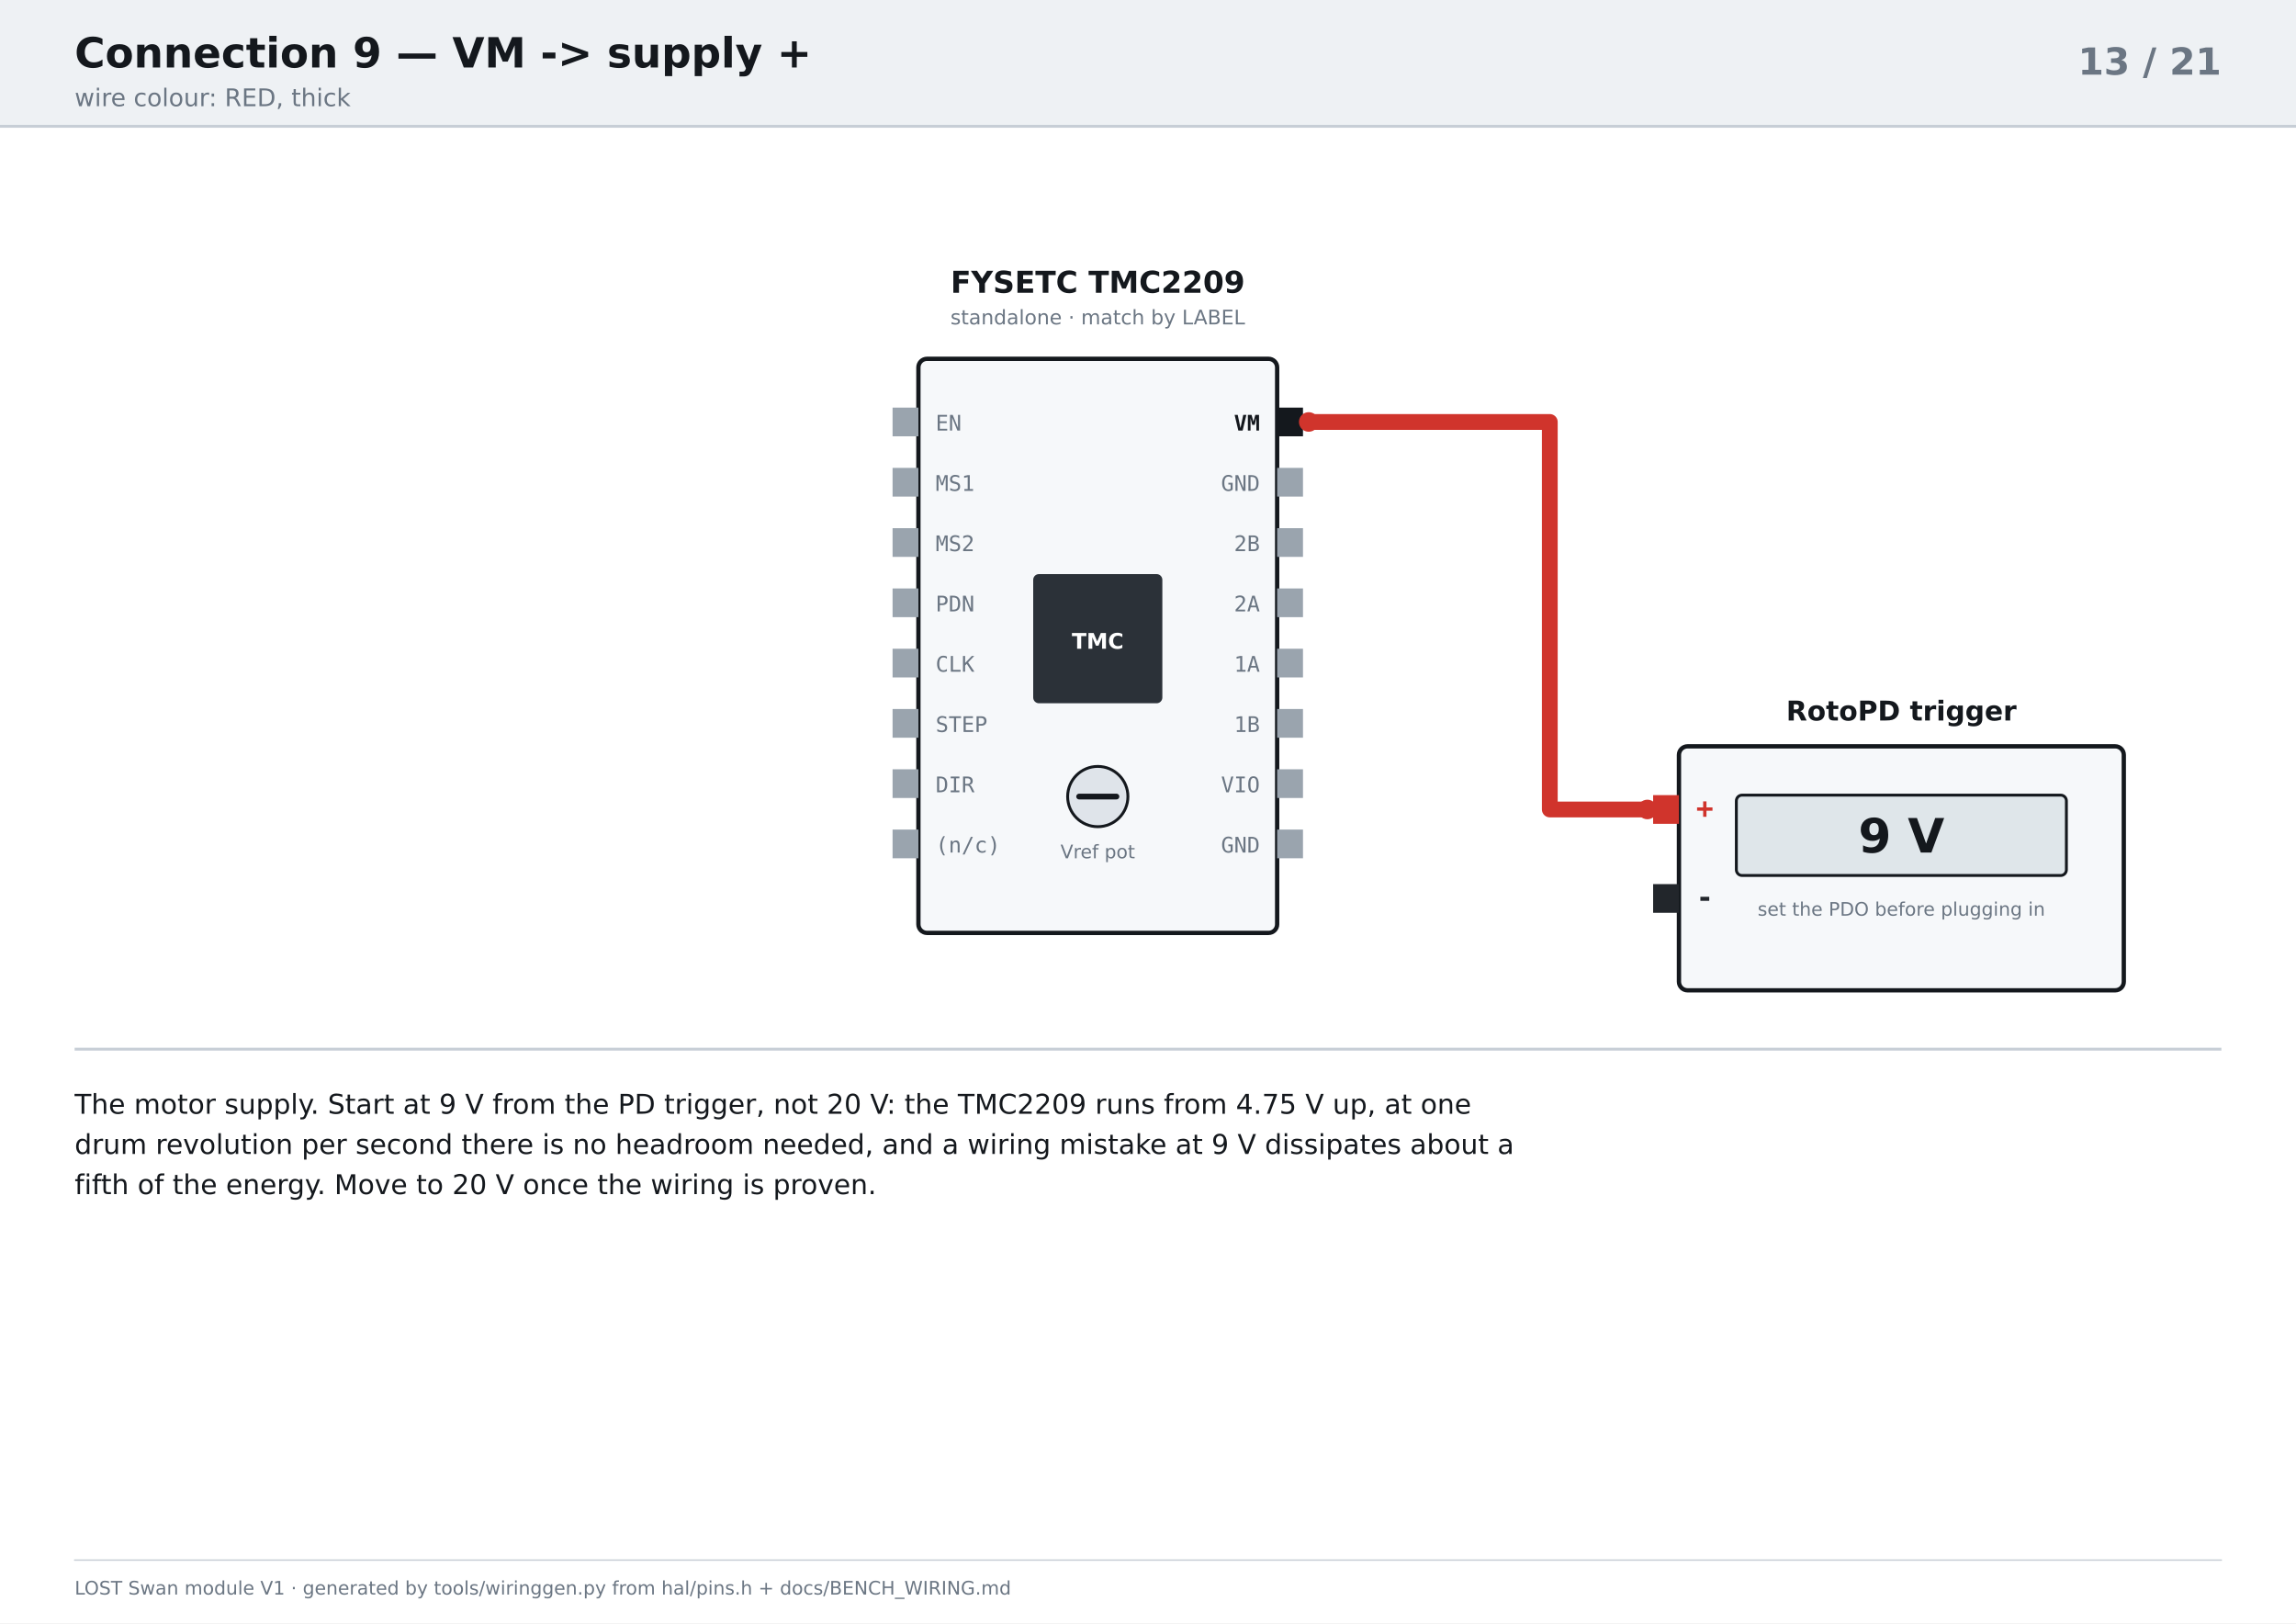
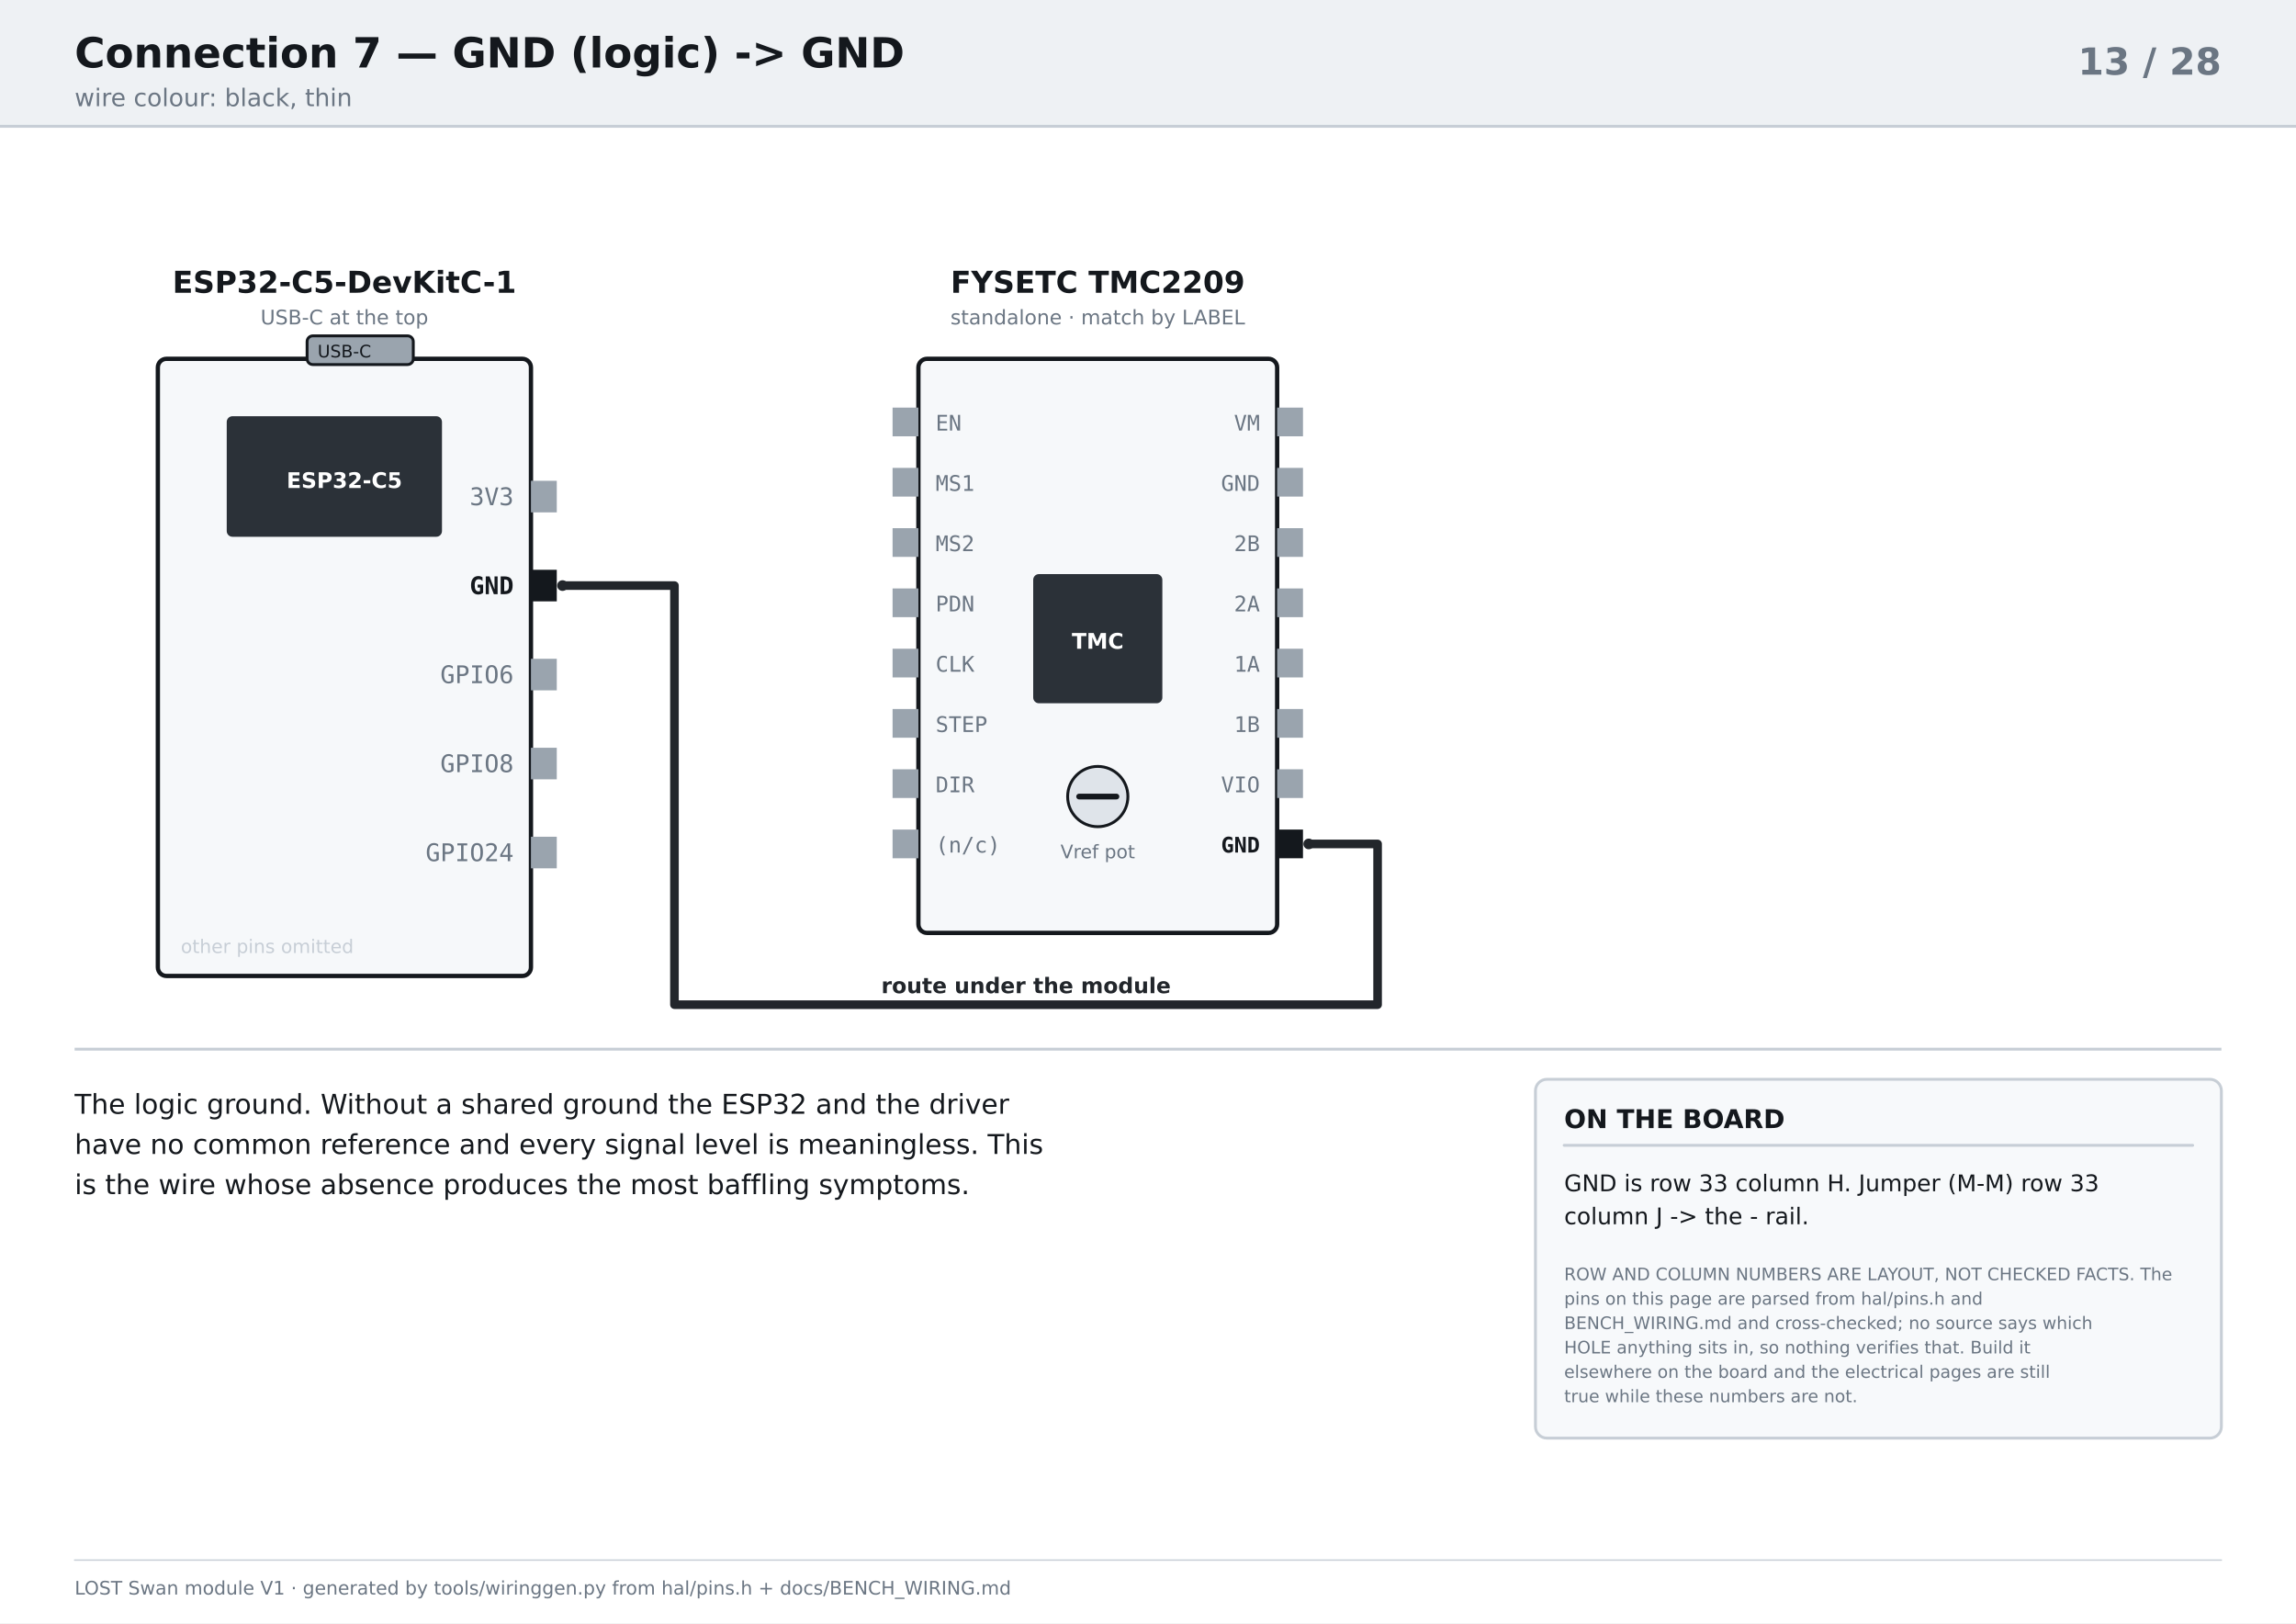
<svg xmlns="http://www.w3.org/2000/svg" width="1600" height="1131" viewBox="0 0 1600 1131">
  <rect width="1600" height="1131" fill="#ffffff" />
  <rect x="0" y="0" width="1600" height="88" fill="#eef1f4" />
  <line x1="0" y1="88" x2="1600" y2="88" stroke="#c7ced6" stroke-width="2" />
-   <text x="52" y="47" font-family="DejaVu Sans, Verdana, Geneva, sans-serif" font-size="29" fill="#14181d" text-anchor="start" font-weight="bold">Connection 9  —  VM  -&gt;  supply  +</text>
-   <text x="52" y="74" font-family="DejaVu Sans, Verdana, Geneva, sans-serif" font-size="17" fill="#6b7683" text-anchor="start" font-weight="normal">wire colour: RED, thick</text>
-   <text x="1548" y="52" font-family="DejaVu Sans, Verdana, Geneva, sans-serif" font-size="26" fill="#6b7683" text-anchor="end" font-weight="bold">13 / 21</text>
+   <text x="52" y="47" font-family="DejaVu Sans, Verdana, Geneva, sans-serif" font-size="29" fill="#14181d" text-anchor="start" font-weight="bold">Connection 7  —  GND (logic)  -&gt;  GND</text>
+   <text x="52" y="74" font-family="DejaVu Sans, Verdana, Geneva, sans-serif" font-size="17" fill="#6b7683" text-anchor="start" font-weight="normal">wire colour: black, thin</text>
+   <text x="1548" y="52" font-family="DejaVu Sans, Verdana, Geneva, sans-serif" font-size="26" fill="#6b7683" text-anchor="end" font-weight="bold">13 / 28</text>
  <rect x="640" y="250" width="250" height="400" rx="6" fill="#f6f8fa" stroke="#14181d" stroke-width="3" />
  <text x="765" y="204" font-family="DejaVu Sans, Verdana, Geneva, sans-serif" font-size="21" fill="#14181d" text-anchor="middle" font-weight="bold">FYSETC TMC2209</text>
  <text x="765" y="226" font-family="DejaVu Sans, Verdana, Geneva, sans-serif" font-size="14" fill="#6b7683" text-anchor="middle" font-weight="normal">standalone  ·  match by LABEL</text>
  <rect x="720" y="400" width="90" height="90" rx="4" fill="#2b3138" stroke="none" stroke-width="2" />
  <text x="765" y="452" font-family="DejaVu Sans, Verdana, Geneva, sans-serif" font-size="15" fill="#ffffff" text-anchor="middle" font-weight="bold">TMC</text>
  <circle cx="765" cy="555" r="21" fill="#dfe4ea" stroke="#14181d" stroke-width="2" />
  <line x1="752" y1="555" x2="778" y2="555" stroke="#14181d" stroke-width="4" stroke-linecap="round" />
  <text x="765" y="598" font-family="DejaVu Sans, Verdana, Geneva, sans-serif" font-size="13" fill="#6b7683" text-anchor="middle" font-weight="normal">Vref pot</text>
  <rect x="622" y="284" width="18" height="20" rx="0" fill="#9aa4ae" stroke="none" stroke-width="2" />
  <text x="652" y="300" font-family="DejaVu Sans Mono, Consolas, monospace" font-size="15" fill="#6b7683" text-anchor="start" font-weight="normal">EN</text>
  <rect x="622" y="326" width="18" height="20" rx="0" fill="#9aa4ae" stroke="none" stroke-width="2" />
  <text x="652" y="342" font-family="DejaVu Sans Mono, Consolas, monospace" font-size="15" fill="#6b7683" text-anchor="start" font-weight="normal">MS1</text>
  <rect x="622" y="368" width="18" height="20" rx="0" fill="#9aa4ae" stroke="none" stroke-width="2" />
  <text x="652" y="384" font-family="DejaVu Sans Mono, Consolas, monospace" font-size="15" fill="#6b7683" text-anchor="start" font-weight="normal">MS2</text>
  <rect x="622" y="410" width="18" height="20" rx="0" fill="#9aa4ae" stroke="none" stroke-width="2" />
  <text x="652" y="426" font-family="DejaVu Sans Mono, Consolas, monospace" font-size="15" fill="#6b7683" text-anchor="start" font-weight="normal">PDN</text>
  <rect x="622" y="452" width="18" height="20" rx="0" fill="#9aa4ae" stroke="none" stroke-width="2" />
  <text x="652" y="468" font-family="DejaVu Sans Mono, Consolas, monospace" font-size="15" fill="#6b7683" text-anchor="start" font-weight="normal">CLK</text>
  <rect x="622" y="494" width="18" height="20" rx="0" fill="#9aa4ae" stroke="none" stroke-width="2" />
  <text x="652" y="510" font-family="DejaVu Sans Mono, Consolas, monospace" font-size="15" fill="#6b7683" text-anchor="start" font-weight="normal">STEP</text>
  <rect x="622" y="536" width="18" height="20" rx="0" fill="#9aa4ae" stroke="none" stroke-width="2" />
  <text x="652" y="552" font-family="DejaVu Sans Mono, Consolas, monospace" font-size="15" fill="#6b7683" text-anchor="start" font-weight="normal">DIR</text>
  <rect x="622" y="578" width="18" height="20" rx="0" fill="#9aa4ae" stroke="none" stroke-width="2" />
  <text x="652" y="594" font-family="DejaVu Sans Mono, Consolas, monospace" font-size="15" fill="#6b7683" text-anchor="start" font-weight="normal">(n/c)</text>
-   <rect x="890" y="284" width="18" height="20" rx="0" fill="#14181d" stroke="none" stroke-width="2" />
-   <text x="878" y="300" font-family="DejaVu Sans Mono, Consolas, monospace" font-size="15" fill="#14181d" text-anchor="end" font-weight="bold">VM</text>
+   <rect x="890" y="284" width="18" height="20" rx="0" fill="#9aa4ae" stroke="none" stroke-width="2" />
+   <text x="878" y="300" font-family="DejaVu Sans Mono, Consolas, monospace" font-size="15" fill="#6b7683" text-anchor="end" font-weight="normal">VM</text>
  <rect x="890" y="326" width="18" height="20" rx="0" fill="#9aa4ae" stroke="none" stroke-width="2" />
  <text x="878" y="342" font-family="DejaVu Sans Mono, Consolas, monospace" font-size="15" fill="#6b7683" text-anchor="end" font-weight="normal">GND</text>
  <rect x="890" y="368" width="18" height="20" rx="0" fill="#9aa4ae" stroke="none" stroke-width="2" />
  <text x="878" y="384" font-family="DejaVu Sans Mono, Consolas, monospace" font-size="15" fill="#6b7683" text-anchor="end" font-weight="normal">2B</text>
  <rect x="890" y="410" width="18" height="20" rx="0" fill="#9aa4ae" stroke="none" stroke-width="2" />
  <text x="878" y="426" font-family="DejaVu Sans Mono, Consolas, monospace" font-size="15" fill="#6b7683" text-anchor="end" font-weight="normal">2A</text>
  <rect x="890" y="452" width="18" height="20" rx="0" fill="#9aa4ae" stroke="none" stroke-width="2" />
  <text x="878" y="468" font-family="DejaVu Sans Mono, Consolas, monospace" font-size="15" fill="#6b7683" text-anchor="end" font-weight="normal">1A</text>
  <rect x="890" y="494" width="18" height="20" rx="0" fill="#9aa4ae" stroke="none" stroke-width="2" />
  <text x="878" y="510" font-family="DejaVu Sans Mono, Consolas, monospace" font-size="15" fill="#6b7683" text-anchor="end" font-weight="normal">1B</text>
  <rect x="890" y="536" width="18" height="20" rx="0" fill="#9aa4ae" stroke="none" stroke-width="2" />
  <text x="878" y="552" font-family="DejaVu Sans Mono, Consolas, monospace" font-size="15" fill="#6b7683" text-anchor="end" font-weight="normal">VIO</text>
-   <rect x="890" y="578" width="18" height="20" rx="0" fill="#9aa4ae" stroke="none" stroke-width="2" />
-   <text x="878" y="594" font-family="DejaVu Sans Mono, Consolas, monospace" font-size="15" fill="#6b7683" text-anchor="end" font-weight="normal">GND</text>
-   <rect x="1170" y="520" width="310" height="170" rx="6" fill="#f6f8fa" stroke="#14181d" stroke-width="3" />
-   <text x="1325" y="502" font-family="DejaVu Sans, Verdana, Geneva, sans-serif" font-size="19" fill="#14181d" text-anchor="middle" font-weight="bold">RotoPD trigger</text>
-   <rect x="1210" y="554" width="230" height="56" rx="4" fill="#dfe6ea" stroke="#14181d" stroke-width="2" />
-   <text x="1325" y="594" font-family="DejaVu Sans, Verdana, Geneva, sans-serif" font-size="33" fill="#14181d" text-anchor="middle" font-weight="bold">9 V</text>
-   <text x="1325" y="638" font-family="DejaVu Sans, Verdana, Geneva, sans-serif" font-size="13" fill="#6b7683" text-anchor="middle" font-weight="normal">set the PDO before plugging in</text>
-   <rect x="1152" y="554" width="18" height="20" rx="0" fill="#d0342c" stroke="none" stroke-width="2" />
-   <text x="1182" y="570" font-family="DejaVu Sans Mono, Consolas, monospace" font-size="20" fill="#d0342c" text-anchor="start" font-weight="bold">+</text>
-   <rect x="1152" y="616" width="18" height="20" rx="0" fill="#22262b" stroke="none" stroke-width="2" />
-   <text x="1182" y="632" font-family="DejaVu Sans Mono, Consolas, monospace" font-size="20" fill="#22262b" text-anchor="start" font-weight="bold">-</text>
-   <polyline points="912,294 1080,294 1080,564 1148,564" fill="none" stroke="#d0342c" stroke-width="11" stroke-linecap="round" stroke-linejoin="round" />
-   <circle cx="912" cy="294" r="6.82" fill="#d0342c" stroke="none" stroke-width="1" />
-   <circle cx="1148" cy="564" r="6.82" fill="#d0342c" stroke="none" stroke-width="1" />
+   <rect x="890" y="578" width="18" height="20" rx="0" fill="#14181d" stroke="none" stroke-width="2" />
+   <text x="878" y="594" font-family="DejaVu Sans Mono, Consolas, monospace" font-size="15" fill="#14181d" text-anchor="end" font-weight="bold">GND</text>
+   <rect x="110" y="250" width="260" height="430" rx="6" fill="#f6f8fa" stroke="#14181d" stroke-width="3" />
+   <text x="240" y="204" font-family="DejaVu Sans, Verdana, Geneva, sans-serif" font-size="21" fill="#14181d" text-anchor="middle" font-weight="bold">ESP32-C5-DevKitC-1</text>
+   <text x="240" y="226" font-family="DejaVu Sans, Verdana, Geneva, sans-serif" font-size="14" fill="#6b7683" text-anchor="middle" font-weight="normal">USB-C at the top</text>
+   <rect x="214" y="234" width="74" height="20" rx="4" fill="#9aa4ae" stroke="#14181d" stroke-width="2" />
+   <text x="240" y="249" font-family="DejaVu Sans, Verdana, Geneva, sans-serif" font-size="12" fill="#14181d" text-anchor="middle" font-weight="normal">USB-C</text>
+   <rect x="158" y="290" width="150" height="84" rx="4" fill="#2b3138" stroke="none" stroke-width="2" />
+   <text x="240" y="340" font-family="DejaVu Sans, Verdana, Geneva, sans-serif" font-size="15" fill="#ffffff" text-anchor="middle" font-weight="bold">ESP32-C5</text>
+   <rect x="370" y="335" width="18" height="22" rx="0" fill="#9aa4ae" stroke="none" stroke-width="2" />
+   <text x="358" y="352" font-family="DejaVu Sans Mono, Consolas, monospace" font-size="17" fill="#6b7683" text-anchor="end" font-weight="normal">3V3</text>
+   <rect x="370" y="397" width="18" height="22" rx="0" fill="#14181d" stroke="none" stroke-width="2" />
+   <text x="358" y="414" font-family="DejaVu Sans Mono, Consolas, monospace" font-size="17" fill="#14181d" text-anchor="end" font-weight="bold">GND</text>
+   <rect x="370" y="459" width="18" height="22" rx="0" fill="#9aa4ae" stroke="none" stroke-width="2" />
+   <text x="358" y="476" font-family="DejaVu Sans Mono, Consolas, monospace" font-size="17" fill="#6b7683" text-anchor="end" font-weight="normal">GPIO6</text>
+   <rect x="370" y="521" width="18" height="22" rx="0" fill="#9aa4ae" stroke="none" stroke-width="2" />
+   <text x="358" y="538" font-family="DejaVu Sans Mono, Consolas, monospace" font-size="17" fill="#6b7683" text-anchor="end" font-weight="normal">GPIO8</text>
+   <rect x="370" y="583" width="18" height="22" rx="0" fill="#9aa4ae" stroke="none" stroke-width="2" />
+   <text x="358" y="600" font-family="DejaVu Sans Mono, Consolas, monospace" font-size="17" fill="#6b7683" text-anchor="end" font-weight="normal">GPIO24</text>
+   <text x="126" y="664" font-family="DejaVu Sans, Verdana, Geneva, sans-serif" font-size="13" fill="#c7ced6" text-anchor="start" font-weight="normal">other pins omitted</text>
+   <polyline points="912,588 960,588 960,700 470,700 470,408 392,408" fill="none" stroke="#22262b" stroke-width="6" stroke-linecap="round" stroke-linejoin="round" />
+   <circle cx="912" cy="588" r="3.72" fill="#22262b" stroke="none" stroke-width="1" />
+   <circle cx="392" cy="408" r="3.72" fill="#22262b" stroke="none" stroke-width="1" />
+   <text x="715" y="692" font-family="DejaVu Sans, Verdana, Geneva, sans-serif" font-size="15" fill="#22262b" text-anchor="middle" font-weight="bold">route under the module</text>
  <rect x="52" y="730" width="1496" height="2" rx="0" fill="#c7ced6" stroke="none" stroke-width="2" />
-   <text x="52" y="776" font-family="DejaVu Sans, Verdana, Geneva, sans-serif" font-size="19" fill="#14181d" text-anchor="start" font-weight="normal">The motor supply. Start at 9 V from the PD trigger, not 20 V: the TMC2209 runs from 4.75 V up, at one</text>
-   <text x="52" y="804" font-family="DejaVu Sans, Verdana, Geneva, sans-serif" font-size="19" fill="#14181d" text-anchor="start" font-weight="normal">drum revolution per second there is no headroom needed, and a wiring mistake at 9 V dissipates about a</text>
-   <text x="52" y="832" font-family="DejaVu Sans, Verdana, Geneva, sans-serif" font-size="19" fill="#14181d" text-anchor="start" font-weight="normal">fifth of the energy. Move to 20 V once the wiring is proven.</text>
+   <rect x="1070" y="752" width="478" height="250" rx="8" fill="#f7f9fb" stroke="#c7ced6" stroke-width="2" />
+   <text x="1090" y="786" font-family="DejaVu Sans, Verdana, Geneva, sans-serif" font-size="18" fill="#14181d" text-anchor="start" font-weight="bold">ON THE BOARD</text>
+   <line x1="1090" y1="798" x2="1528" y2="798" stroke="#c7ced6" stroke-width="2" stroke-linecap="round" />
+   <text x="1090" y="830" font-family="DejaVu Sans, Verdana, Geneva, sans-serif" font-size="16" fill="#14181d" text-anchor="start" font-weight="normal">GND is row 33 column H. Jumper (M-M) row 33</text>
+   <text x="1090" y="853" font-family="DejaVu Sans, Verdana, Geneva, sans-serif" font-size="16" fill="#14181d" text-anchor="start" font-weight="normal">column J -&gt; the - rail.</text>
+   <text x="1090" y="892" font-family="DejaVu Sans, Verdana, Geneva, sans-serif" font-size="12" fill="#6b7683" text-anchor="start" font-weight="normal">ROW AND COLUMN NUMBERS ARE LAYOUT, NOT CHECKED FACTS. The</text>
+   <text x="1090" y="909" font-family="DejaVu Sans, Verdana, Geneva, sans-serif" font-size="12" fill="#6b7683" text-anchor="start" font-weight="normal">pins on this page are parsed from hal/pins.h and</text>
+   <text x="1090" y="926" font-family="DejaVu Sans, Verdana, Geneva, sans-serif" font-size="12" fill="#6b7683" text-anchor="start" font-weight="normal">BENCH_WIRING.md and cross-checked; no source says which</text>
+   <text x="1090" y="943" font-family="DejaVu Sans, Verdana, Geneva, sans-serif" font-size="12" fill="#6b7683" text-anchor="start" font-weight="normal">HOLE anything sits in, so nothing verifies that. Build it</text>
+   <text x="1090" y="960" font-family="DejaVu Sans, Verdana, Geneva, sans-serif" font-size="12" fill="#6b7683" text-anchor="start" font-weight="normal">elsewhere on the board and the electrical pages are still</text>
+   <text x="1090" y="977" font-family="DejaVu Sans, Verdana, Geneva, sans-serif" font-size="12" fill="#6b7683" text-anchor="start" font-weight="normal">true while these numbers are not.</text>
+   <text x="52" y="776" font-family="DejaVu Sans, Verdana, Geneva, sans-serif" font-size="19" fill="#14181d" text-anchor="start" font-weight="normal">The logic ground. Without a shared ground the ESP32 and the driver</text>
+   <text x="52" y="804" font-family="DejaVu Sans, Verdana, Geneva, sans-serif" font-size="19" fill="#14181d" text-anchor="start" font-weight="normal">have no common reference and every signal level is meaningless. This</text>
+   <text x="52" y="832" font-family="DejaVu Sans, Verdana, Geneva, sans-serif" font-size="19" fill="#14181d" text-anchor="start" font-weight="normal">is the wire whose absence produces the most baffling symptoms.</text>
  <line x1="52" y1="1087" x2="1548" y2="1087" stroke="#c7ced6" stroke-width="1" stroke-linecap="round" />
  <text x="52" y="1111" font-family="DejaVu Sans, Verdana, Geneva, sans-serif" font-size="13" fill="#6b7683" text-anchor="start" font-weight="normal">LOST Swan  module V1  ·  generated by tools/wiringgen.py from hal/pins.h + docs/BENCH_WIRING.md</text>
</svg>
